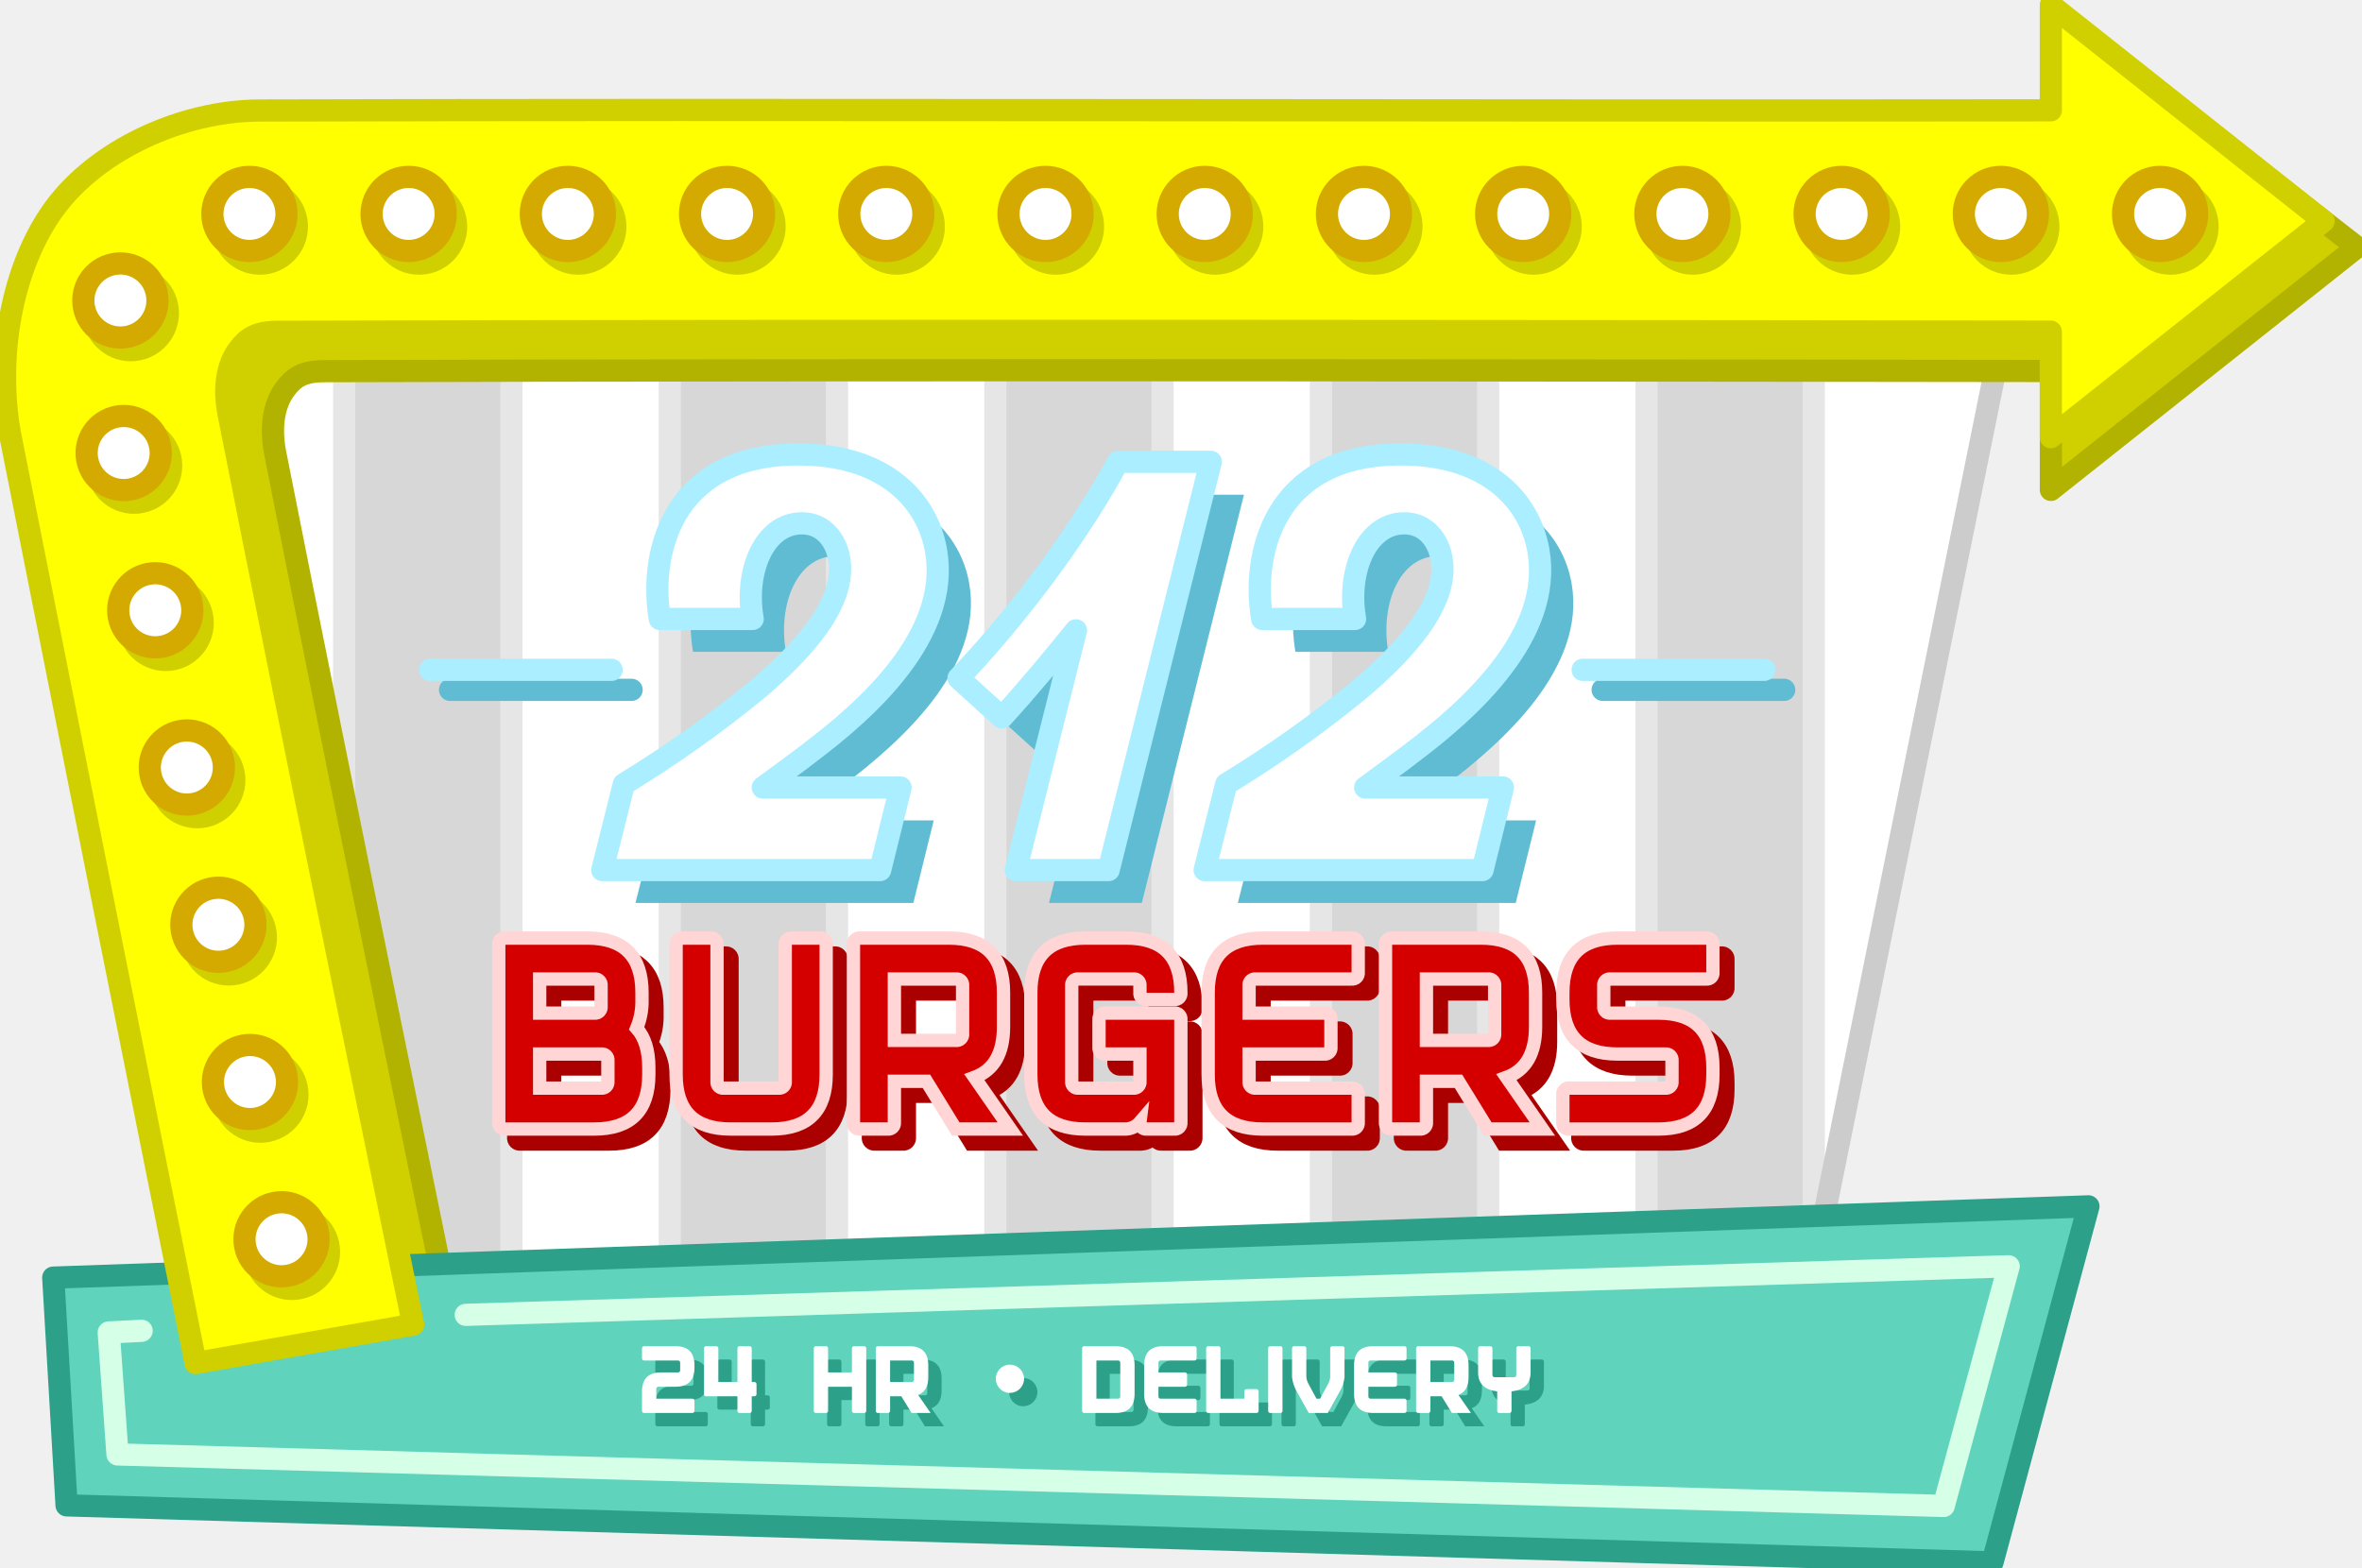
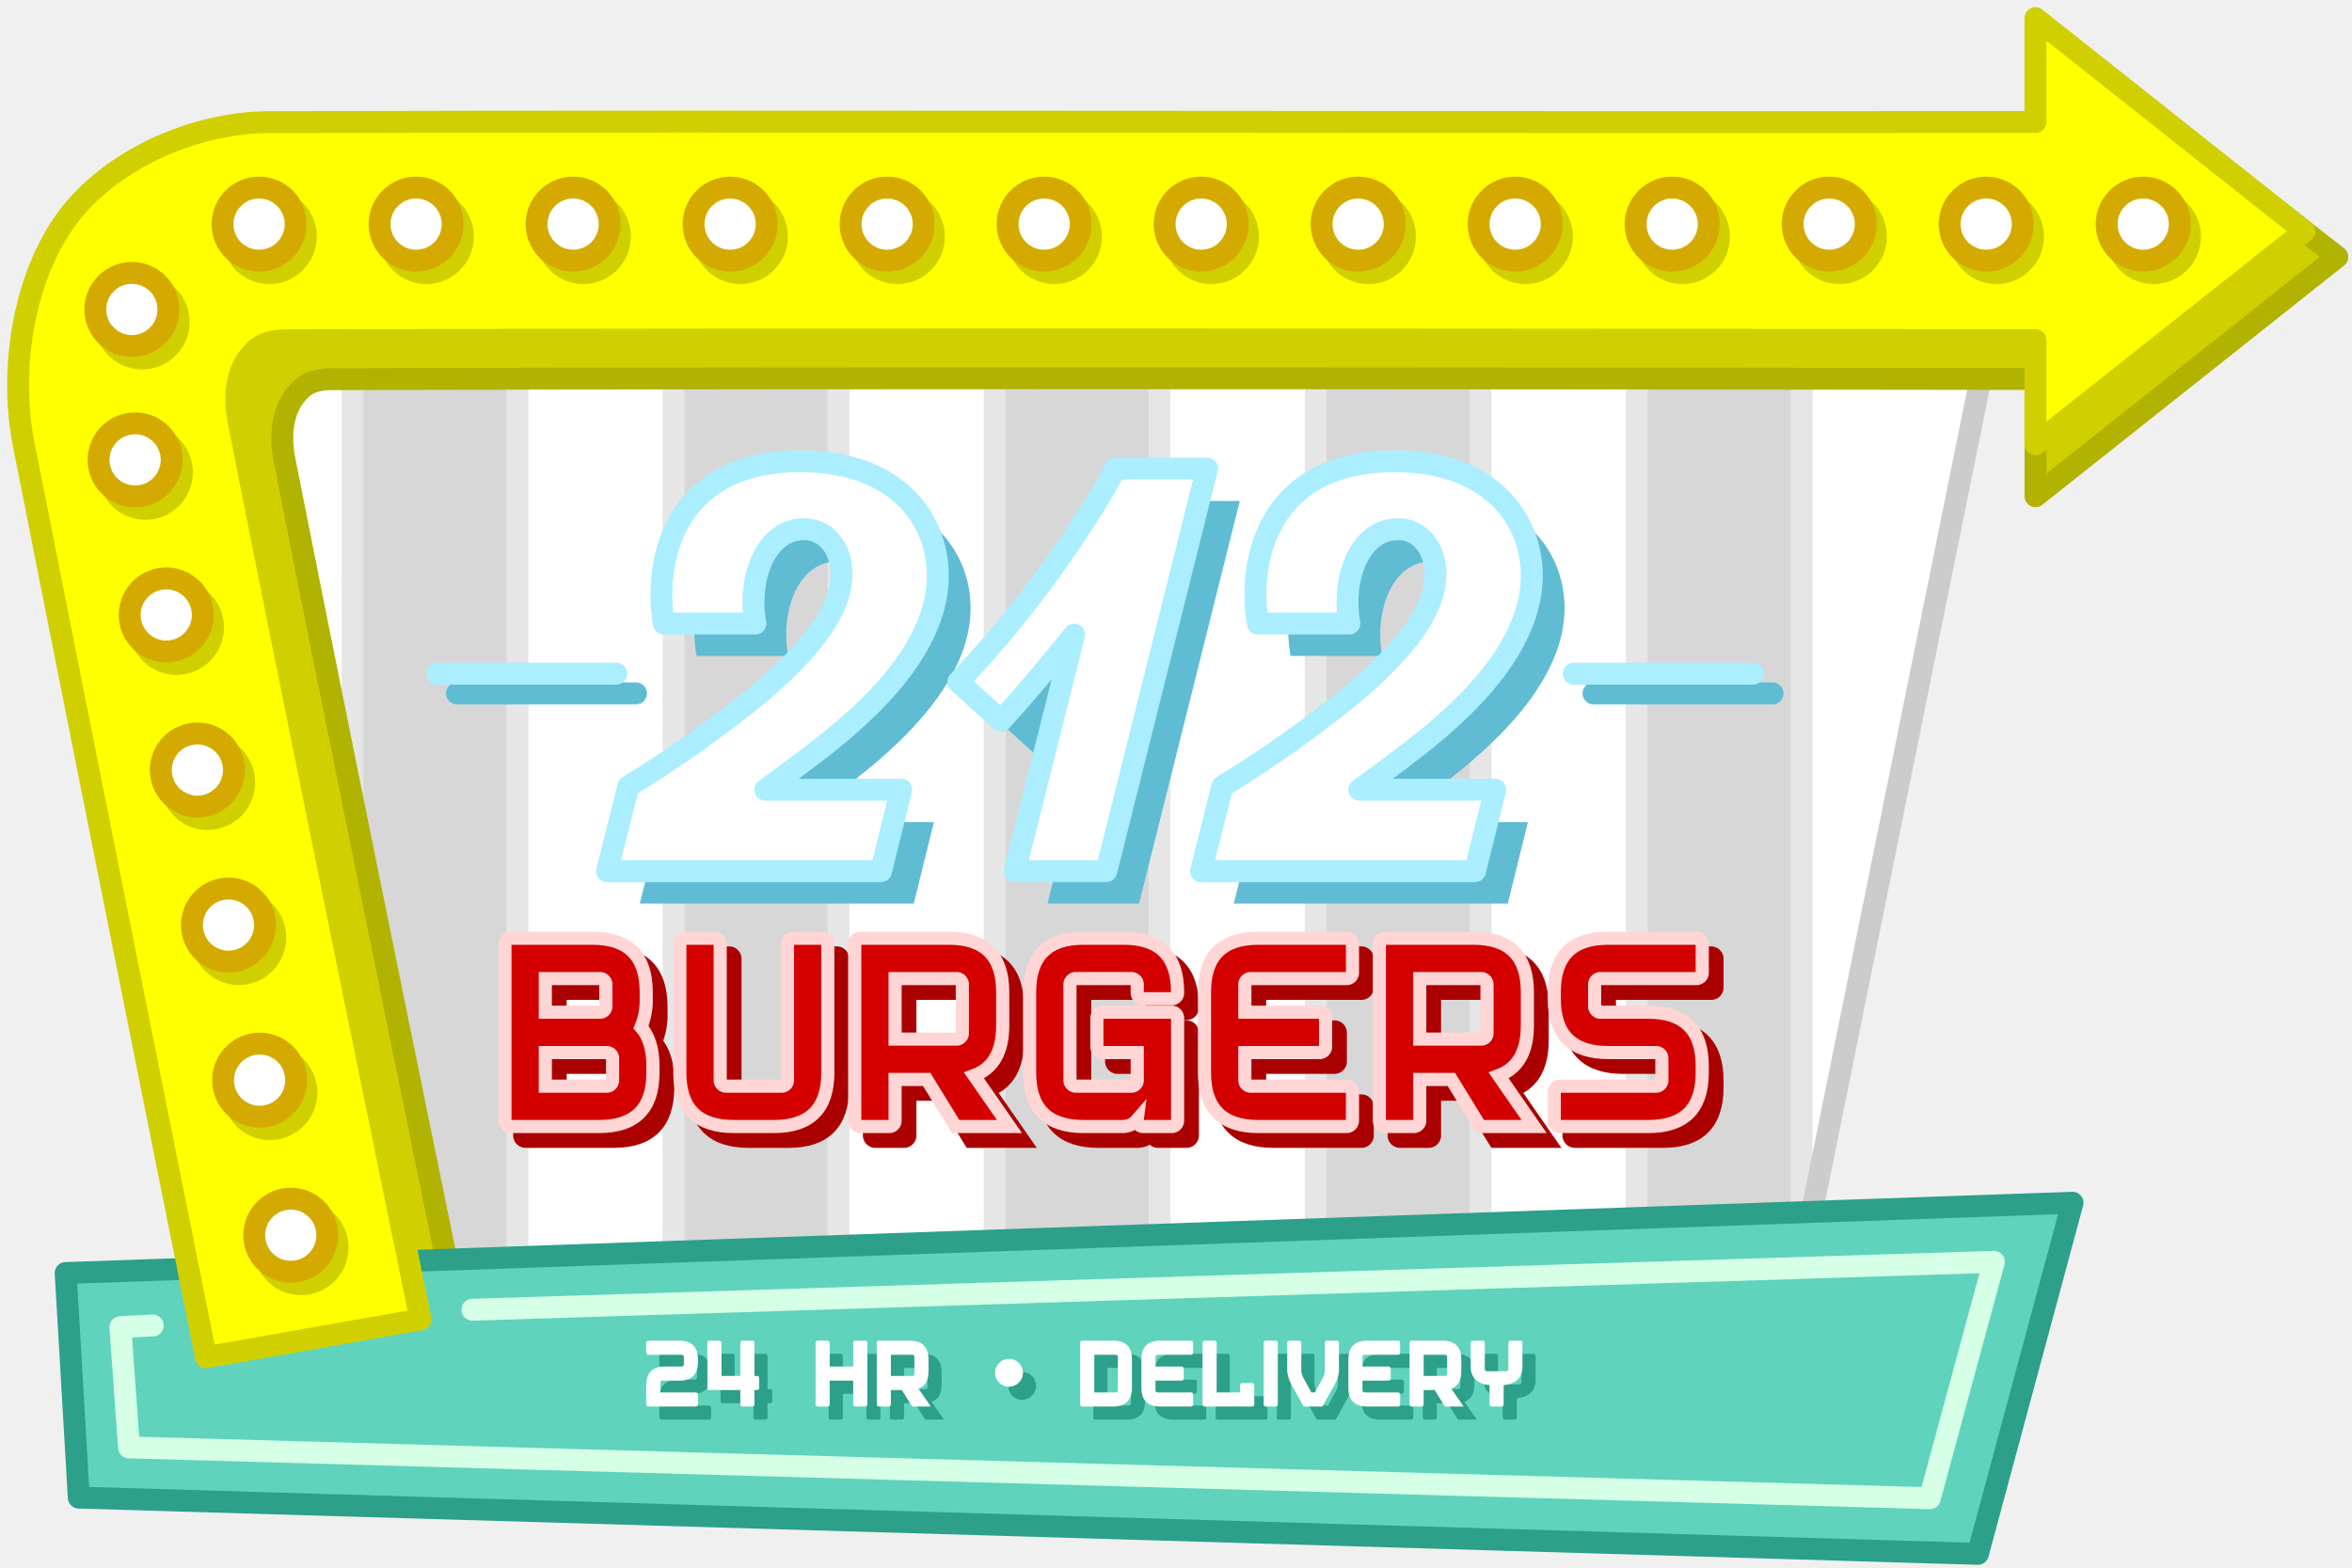
- <svg xmlns="http://www.w3.org/2000/svg" viewBox="0 0 531.785 352.94" version="1.1" id="svg220">
+ <svg xmlns="http://www.w3.org/2000/svg" viewBox="-3 -3 537 358" version="1.1" id="svg220">
  <defs id="defs4">
    <style id="style2">
      .a, .j, .m, .n, .q {
        fill: #fff;
      }

      .a {
        stroke: #b3b3b3;
        stroke-width: 1px;
      }

      .b {
        fill: #d7d7d7;
        stroke: #e6e6e6;
        stroke-width: 5px;
      }

      .c, .o, .p, .r {
        fill: none;
      }

      .c {
        stroke: #ccc;
        stroke-width: 5px;
      }

      .d, .l {
        fill: #d0d000;
      }

      .d {
        stroke: #b2b200;
      }

      .d, .e, .h, .j, .k, .l, .m, .n, .o, .p, .r {
        stroke-linecap: round;
      }

      .d, .e, .j, .k, .r {
        stroke-linejoin: round;
      }

      .d, .k {
        stroke-width: 5px;
      }

      .e {
        fill: #5fd3bc;
        stroke: #2ca089;
        stroke-width: 5px;
      }

      .f {
        fill: #2ca089;
      }

      .g {
        fill: #a00;
        stroke: #a00;
      }

      .g, .h {
        stroke-width: 3px;
      }

      .h {
        fill: #d40000;
        stroke: #ffd5d5;
      }

      .i {
        fill: #5fbcd3;
      }

      .j, .p {
        stroke: #aef;
      }

      .j {
        stroke-width: 5px;
      }

      .k {
        fill: #ff0;
      }

      .k, .l {
        stroke: #d0d000;
      }

      .l, .m, .n {
        stroke-linejoin: bevel;
      }

      .l {
        stroke-width: 5px;
      }

      .m, .n {
        stroke: #d4aa00;
      }

      .m {
        stroke-width: 5px;
      }

      .n {
        stroke-width: 5px;
      }

      .o {
        stroke: #5fbcd3;
      }

      .o, .p {
        stroke-width: 5px;
      }

      .r {
        stroke: #d5ffe6;
        stroke-width: 5px;
      }
    </style>
  </defs>
  <g id="g218">
    <path class="a" d="M93.703,295.211,140.509,526.435H460.541L479.916,430.721l27.431-135.51Z" transform="translate(-56.61245 -226.7327)" id="path8" />
    <path class="b" d="M93.703,295.211l4.745,23.439v-23.439Zm40.397,0V494.776l6.409,31.66h31.242V295.211Zm73.304,0V526.436h37.649V295.211Zm73.302,0V526.436h37.651V295.211Zm73.302,0V526.436h37.651V295.211Zm73.304,0V526.436H460.541l4.422-21.847V295.211Z" transform="translate(-56.61245 -226.7327)" id="path10" />
    <path class="c" d="M508.847,295.211,466.463,504.589" transform="translate(-56.61245 -226.7327)" id="path12" />
    <path class="d" d="M522.854,232.233l6,28.213c-140.35.163-282.909-.292-403.305.043-17.48.077-36.514,8.829-46.184,22.056s-13.111,33.507-9.989,50.747c14.437,72.904,29.247,146.896,41.789,209.254l48.98-8.647S132.905,401.535,118.512,328.457c-1.242-6.894.32-11.411,2.243-14.041,1.925-2.633,3.957-4.019,8.547-4.097,122.714-.395,326.574-.125,389.052-.037v26.77l68.911-54.661Z" transform="translate(-56.61245 -226.7327)" id="path14" />
    <path class="e" d="M68.601,514.447l458.204-16.051-21.603,80.177L71.601,565.732Z" transform="translate(-56.61245 -226.7327)" id="path16" />
    <g id="g44">
      <path class="f" d="M212.209,538.797a.475.475,0,0,0,.537-.537v-1.611a.475.475,0,0,0-.537-.537h-7.52a.475.475,0,0,1-.537-.537v-2.148a.475.475,0,0,1,.537-.537h6.982q4.297,0,4.297,4.297v.537q0,4.297-4.297,4.297h-3.76a.475.475,0,0,0-.537.537v2.148h8.057a.475.475,0,0,1,.537.537v2.148a.475.475,0,0,1-.537.537H204.689a.475.475,0,0,1-.537-.537v-4.297q0-4.297,4.297-4.297Z" transform="translate(-56.61245 -226.7327)" id="path18" />
      <path class="f" d="M228.859,544.168v3.223a.475.475,0,0,1-.537.537h-2.148a.475.475,0,0,1-.537-.537V544.168h-6.982a.475.475,0,0,1-.537-.537V533.426a.475.475,0,0,1,.537-.537h2.148a.481.481,0,0,1,.537.537v7.52h4.297v-7.52a.475.475,0,0,1,.537-.537h2.148a.481.481,0,0,1,.537.537v7.52h.537a.475.475,0,0,1,.537.537v2.148a.475.475,0,0,1-.537.537Z" transform="translate(-56.61245 -226.7327)" id="path20" />
      <path class="f" d="M246.047,542.02v5.371a.475.475,0,0,1-.537.537h-2.148a.475.475,0,0,1-.537-.537V533.426a.475.475,0,0,1,.537-.537h2.148a.481.481,0,0,1,.537.537v5.371h5.371v-5.371a.475.475,0,0,1,.537-.537h2.148a.481.481,0,0,1,.537.537v13.965a.475.475,0,0,1-.537.537H251.955a.475.475,0,0,1-.537-.537v-5.371Z" transform="translate(-56.61245 -226.7327)" id="path22" />
      <path class="f" d="M262.536,544.168h-2.524v3.223a.475.475,0,0,1-.537.537H257.326a.475.475,0,0,1-.537-.537V533.426a.475.475,0,0,1,.537-.537h6.982q4.297,0,4.297,4.297v2.686q0,3.137-2.288,3.985l2.825,4.071h-4.297Zm2.31-3.223a.475.475,0,0,0,.537-.537v-3.76a.475.475,0,0,0-.537-.537h-4.834v4.834Z" transform="translate(-56.61245 -226.7327)" id="path24" />
      <path class="f" d="M283.816,540.215a3.039,3.039,0,0,1,.935-2.245,3.092,3.092,0,0,1,2.256-.924,3.191,3.191,0,0,1,3.169,3.169,3.209,3.209,0,0,1-3.19,3.19,3.039,3.039,0,0,1-2.245-.935,3.092,3.092,0,0,1-.924-2.256Z" transform="translate(-56.61245 -226.7327)" id="path26" />
      <path class="f" d="M306.461,544.705h4.834a.475.475,0,0,0,.537-.537v-7.52a.475.475,0,0,0-.537-.537h-4.834Zm8.594-1.074q0,4.297-4.297,4.297h-6.982a.475.475,0,0,1-.537-.537V533.426a.475.475,0,0,1,.537-.537h6.982q4.297,0,4.297,4.297Z" transform="translate(-56.61245 -226.7327)" id="path28" />
      <path class="f" d="M320.426,538.797h5.908a.475.475,0,0,1,.537.537v2.148a.475.475,0,0,1-.537.537H320.426V544.168a.475.475,0,0,0,.537.537h7.52a.475.475,0,0,1,.537.537v2.148a.475.475,0,0,1-.537.537h-6.982q-4.297,0-4.297-4.297v-6.445q0-4.297,4.297-4.297h6.982a.475.475,0,0,1,.537.537v2.148a.475.475,0,0,1-.537.537h-7.52a.475.475,0,0,0-.537.537Z" transform="translate(-56.61245 -226.7327)" id="path30" />
      <path class="f" d="M331.705,547.928a.475.475,0,0,1-.537-.537V533.426a.475.475,0,0,1,.537-.537h2.148a.481.481,0,0,1,.537.537v11.279h5.371v-1.611a.475.475,0,0,1,.537-.537h2.148a.481.481,0,0,1,.537.537v4.297a.475.475,0,0,1-.537.537Z" transform="translate(-56.61245 -226.7327)" id="path32" />
      <path class="f" d="M345.67,532.889h2.148a.481.481,0,0,1,.537.537v13.965a.475.475,0,0,1-.537.537h-2.148a.475.475,0,0,1-.537-.537V533.426A.475.475,0,0,1,345.67,532.889Z" transform="translate(-56.61245 -226.7327)" id="path34" />
      <path class="f" d="M356.82,544.705l1.751-3.223a4.182,4.182,0,0,0,.526-1.611v-6.445a.475.475,0,0,1,.537-.537h2.148a.475.475,0,0,1,.537.537v6.445a8.245,8.245,0,0,1-1.074,3.223l-2.686,4.834h-4.297l-2.686-4.834a8.245,8.245,0,0,1-1.074-3.223v-6.445a.475.475,0,0,1,.537-.537h2.148a.475.475,0,0,1,.537.537v6.445a4.122,4.122,0,0,0,.537,1.611l1.74,3.223Z" transform="translate(-56.61245 -226.7327)" id="path36" />
      <path class="f" d="M367.691,538.797h5.908a.475.475,0,0,1,.537.537v2.148a.475.475,0,0,1-.537.537h-5.908V544.168a.475.475,0,0,0,.537.537H375.748a.475.475,0,0,1,.537.537v2.148a.475.475,0,0,1-.537.537h-6.982q-4.297,0-4.297-4.297v-6.445q0-4.297,4.297-4.297H375.748a.475.475,0,0,1,.537.537v2.148a.475.475,0,0,1-.537.537h-7.52a.475.475,0,0,0-.537.537Z" transform="translate(-56.61245 -226.7327)" id="path38" />
      <path class="f" d="M384.181,544.168h-2.524v3.223a.475.475,0,0,1-.537.537h-2.148a.475.475,0,0,1-.537-.537V533.426a.475.475,0,0,1,.537-.537h6.982q4.297,0,4.297,4.297v2.686q0,3.137-2.288,3.985l2.825,4.071h-4.297Zm2.31-3.223a.475.475,0,0,0,.537-.537v-3.76a.475.475,0,0,0-.537-.537h-4.834v4.834Z" transform="translate(-56.61245 -226.7327)" id="path40" />
      <path class="f" d="M396.695,543.062q-4.297-.505-4.297-4.265v-5.371a.475.475,0,0,1,.537-.537h2.148a.475.475,0,0,1,.537.537V539.334a.475.475,0,0,0,.537.537H400.455a.475.475,0,0,0,.537-.537v-5.908a.475.475,0,0,1,.537-.537h2.148a.475.475,0,0,1,.537.537v5.371q0,3.76-4.297,4.265v4.329a.475.475,0,0,1-.537.537h-2.148a.475.475,0,0,1-.537-.537Z" transform="translate(-56.61245 -226.7327)" id="path42" />
    </g>
    <g id="g60">
      <path class="g" d="M181.487,450.57v7.679h12.286a1.357,1.357,0,0,0,1.536-1.536v-4.607a1.357,1.357,0,0,0-1.536-1.536Zm0,16.893v7.679h13.822a1.357,1.357,0,0,0,1.536-1.536V468.999a1.357,1.357,0,0,0-1.536-1.536Zm21.838-5.805q2.734,3.071,2.734,8.877v1.536q0,12.286-12.286,12.286H173.808a1.357,1.357,0,0,1-1.536-1.536V442.891a1.357,1.357,0,0,1,1.536-1.536h18.429q12.286,0,12.286,12.286V455.177A15.655,15.655,0,0,1,203.325,461.658Z" transform="translate(-56.61245 -226.7327)" id="path46" />
      <path class="g" d="M236.773,442.891a1.357,1.357,0,0,1,1.536-1.536h6.143a1.357,1.357,0,0,1,1.536,1.536v29.179q0,12.286-12.286,12.286h-9.214q-12.286,0-12.286-12.286v-29.179a1.357,1.357,0,0,1,1.536-1.536h6.143a1.357,1.357,0,0,1,1.536,1.536v30.715a1.357,1.357,0,0,0,1.536,1.536h12.286a1.357,1.357,0,0,0,1.536-1.536Z" transform="translate(-56.61245 -226.7327)" id="path48" />
      <path class="g" d="M268.563,473.606h-7.218v9.214a1.357,1.357,0,0,1-1.536,1.536h-6.143a1.357,1.357,0,0,1-1.536-1.536V442.891a1.357,1.357,0,0,1,1.536-1.536h19.965q12.286,0,12.286,12.286v7.679q0,8.969-6.542,11.395l8.078,11.641H275.167Zm6.604-9.214a1.357,1.357,0,0,0,1.536-1.536V452.106a1.357,1.357,0,0,0-1.536-1.536H261.345v13.822Z" transform="translate(-56.61245 -226.7327)" id="path50" />
      <path class="g" d="M316.631,482.82A4.425,4.425,0,0,1,313.56,484.356h-9.214q-12.286,0-12.286-12.286V453.641q0-12.286,12.286-12.286H313.56q12.286,0,12.286,12.286a1.357,1.357,0,0,1-1.536,1.536h-6.143a1.357,1.357,0,0,1-1.536-1.536V452.106a1.357,1.357,0,0,0-1.536-1.536H302.81a1.357,1.357,0,0,0-1.536,1.536v21.5a1.357,1.357,0,0,0,1.536,1.536h12.286a1.357,1.357,0,0,0,1.536-1.536v-6.143h-7.679a1.357,1.357,0,0,1-1.536-1.536v-6.143a1.357,1.357,0,0,1,1.536-1.536h15.357a1.357,1.357,0,0,1,1.536,1.536v23.036a1.357,1.357,0,0,1-1.536,1.536h-6.143A1.374,1.374,0,0,1,316.631,482.82Z" transform="translate(-56.61245 -226.7327)" id="path52" />
      <path class="g" d="M341.203,458.248h16.893a1.357,1.357,0,0,1,1.536,1.536v6.143a1.357,1.357,0,0,1-1.536,1.536h-16.893v6.143a1.357,1.357,0,0,0,1.536,1.536h21.5a1.357,1.357,0,0,1,1.536,1.536v6.143a1.357,1.357,0,0,1-1.536,1.536H344.275q-12.286,0-12.286-12.286V453.641q0-12.286,12.286-12.286h19.965a1.357,1.357,0,0,1,1.536,1.536V449.034a1.357,1.357,0,0,1-1.536,1.536H342.739a1.357,1.357,0,0,0-1.536,1.536Z" transform="translate(-56.61245 -226.7327)" id="path54" />
      <path class="g" d="M388.35,473.606h-7.218v9.214a1.357,1.357,0,0,1-1.536,1.536H373.454a1.357,1.357,0,0,1-1.536-1.536V442.891a1.357,1.357,0,0,1,1.536-1.536h19.965q12.286,0,12.286,12.286v7.679q0,8.969-6.542,11.395l8.078,11.641H394.954Zm6.604-9.214a1.357,1.357,0,0,0,1.536-1.536V452.106a1.357,1.357,0,0,0-1.536-1.536H381.132v13.822Z" transform="translate(-56.61245 -226.7327)" id="path56" />
      <path class="g" d="M433.347,458.248q12.286,0,12.286,12.286v1.536q0,12.286-12.286,12.286H413.383a1.357,1.357,0,0,1-1.536-1.536v-6.143a1.357,1.357,0,0,1,1.536-1.536h21.5a1.357,1.357,0,0,0,1.536-1.536V468.999a1.357,1.357,0,0,0-1.536-1.536H424.133q-12.286,0-12.286-12.286v-1.536q0-12.286,12.286-12.286h19.965a1.357,1.357,0,0,1,1.536,1.536V449.034a1.357,1.357,0,0,1-1.536,1.536H422.597a1.357,1.357,0,0,0-1.536,1.536v4.607a1.357,1.357,0,0,0,1.536,1.536Z" transform="translate(-56.61245 -226.7327)" id="path58" />
    </g>
    <g id="g76">
      <path class="h" d="M178.117,447.2v7.679h12.286a1.357,1.357,0,0,0,1.536-1.536v-4.607a1.357,1.357,0,0,0-1.536-1.536Zm0,16.893v7.679h13.822a1.357,1.357,0,0,0,1.536-1.536v-4.607a1.357,1.357,0,0,0-1.536-1.536Zm21.838-5.805q2.734,3.071,2.734,8.877v1.536q0,12.286-12.286,12.286H170.438a1.357,1.357,0,0,1-1.536-1.536V439.521a1.357,1.357,0,0,1,1.536-1.536H188.867q12.286,0,12.286,12.286v1.536A15.655,15.655,0,0,1,199.955,458.288Z" transform="translate(-56.61245 -226.7327)" id="path62" />
      <path class="h" d="M233.403,439.521a1.357,1.357,0,0,1,1.536-1.536H241.082a1.357,1.357,0,0,1,1.536,1.536v29.179q0,12.286-12.286,12.286h-9.214q-12.286,0-12.286-12.286v-29.179a1.357,1.357,0,0,1,1.536-1.536h6.143a1.357,1.357,0,0,1,1.536,1.536V470.236a1.357,1.357,0,0,0,1.536,1.536h12.286a1.357,1.357,0,0,0,1.536-1.536Z" transform="translate(-56.61245 -226.7327)" id="path64" />
      <path class="h" d="M265.193,470.236h-7.218v9.214a1.357,1.357,0,0,1-1.536,1.536h-6.143a1.357,1.357,0,0,1-1.536-1.536V439.521a1.357,1.357,0,0,1,1.536-1.536H270.261q12.286,0,12.286,12.286v7.679q0,8.969-6.542,11.395l8.078,11.641H271.797Zm6.604-9.214a1.357,1.357,0,0,0,1.536-1.536V448.736a1.357,1.357,0,0,0-1.536-1.536H257.975v13.822Z" transform="translate(-56.61245 -226.7327)" id="path66" />
      <path class="h" d="M313.262,479.45a4.425,4.425,0,0,1-3.071,1.536h-9.214q-12.286,0-12.286-12.286V450.271q0-12.286,12.286-12.286h9.214q12.286,0,12.286,12.286a1.357,1.357,0,0,1-1.536,1.536h-6.143a1.357,1.357,0,0,1-1.536-1.536v-1.536a1.357,1.357,0,0,0-1.536-1.536H299.44a1.357,1.357,0,0,0-1.536,1.536V470.236A1.357,1.357,0,0,0,299.44,471.772h12.286a1.357,1.357,0,0,0,1.536-1.536V464.093h-7.679a1.357,1.357,0,0,1-1.536-1.536v-6.143a1.357,1.357,0,0,1,1.536-1.536h15.357a1.357,1.357,0,0,1,1.536,1.536v23.036a1.357,1.357,0,0,1-1.536,1.536h-6.143A1.374,1.374,0,0,1,313.262,479.45Z" transform="translate(-56.61245 -226.7327)" id="path68" />
      <path class="h" d="M337.833,454.879h16.893a1.357,1.357,0,0,1,1.536,1.536v6.143a1.357,1.357,0,0,1-1.536,1.536h-16.893V470.236a1.357,1.357,0,0,0,1.536,1.536h21.5a1.357,1.357,0,0,1,1.536,1.536v6.143a1.357,1.357,0,0,1-1.536,1.536H340.905q-12.286,0-12.286-12.286V450.271q0-12.286,12.286-12.286h19.965a1.357,1.357,0,0,1,1.536,1.536v6.143a1.357,1.357,0,0,1-1.536,1.536H339.369a1.357,1.357,0,0,0-1.536,1.536Z" transform="translate(-56.61245 -226.7327)" id="path70" />
      <path class="h" d="M384.98,470.236h-7.218v9.214a1.357,1.357,0,0,1-1.536,1.536h-6.143a1.357,1.357,0,0,1-1.536-1.536V439.521a1.357,1.357,0,0,1,1.536-1.536h19.965q12.286,0,12.286,12.286v7.679q0,8.969-6.542,11.395l8.078,11.641H391.584Zm6.604-9.214a1.357,1.357,0,0,0,1.536-1.536V448.736a1.357,1.357,0,0,0-1.536-1.536H377.763v13.822Z" transform="translate(-56.61245 -226.7327)" id="path72" />
      <path class="h" d="M429.978,454.879q12.286,0,12.286,12.286v1.536q0,12.286-12.286,12.286H410.013a1.357,1.357,0,0,1-1.536-1.536v-6.143a1.357,1.357,0,0,1,1.536-1.536H431.513A1.357,1.357,0,0,0,433.049,470.236v-4.607a1.357,1.357,0,0,0-1.536-1.536H420.763q-12.286,0-12.286-12.286V450.271q0-12.286,12.286-12.286h19.965a1.357,1.357,0,0,1,1.536,1.536v6.143a1.357,1.357,0,0,1-1.536,1.536H419.227a1.357,1.357,0,0,0-1.536,1.536v4.607a1.357,1.357,0,0,0,1.536,1.536Z" transform="translate(-56.61245 -226.7327)" id="path74" />
    </g>
    <g id="g84">
      <path class="i" d="M274.831,358.137c-1.915-11.027-11.179-21.669-30.999-21.669-29.393,0-33.543,23.464-31.183,37.055H233.548c-1.87-10.77,2.596-21.54,11.091-21.54,4.854,0,7.679,3.846,8.392,7.949,1.715,9.873-8.01,20.643-18.474,29.49a265.004,265.004,0,0,1-30.011,21.284l-4.862,19.361h62.562l4.591-18.591H235.824s10.169-7.437,10.867-8.078c12.397-9.36,31.457-26.156,28.14-45.26Z" transform="translate(-56.61245 -226.7327)" id="path78" />
      <path class="i" d="M336.683,338.135H315.784s-11.97,23.464-35.898,48.722l9.761,8.847c6.01-6.539,11.572-13.335,16.683-19.617l-13.547,53.979h20.899Z" transform="translate(-56.61245 -226.7327)" id="path80" />
      <path class="i" d="M410.452,358.137c-1.915-11.027-11.179-21.669-30.999-21.669-29.393,0-33.543,23.464-31.183,37.055h20.899c-1.87-10.77,2.596-21.54,11.091-21.54,4.854,0,7.679,3.846,8.392,7.949,1.715,9.873-8.01,20.643-18.474,29.49a265.004,265.004,0,0,1-30.011,21.284l-4.862,19.361h62.562l4.591-18.591H371.446s10.169-7.437,10.867-8.078C394.71,394.037,413.77,377.241,410.452,358.137Z" transform="translate(-56.61245 -226.7327)" id="path82" />
    </g>
    <g id="g92">
      <path class="j" d="M267.356,350.735c-1.915-11.027-11.179-21.669-30.999-21.669-29.393,0-33.543,23.464-31.183,37.055h20.899c-1.87-10.77,2.596-21.54,11.091-21.54,4.854,0,7.679,3.846,8.392,7.949,1.715,9.873-8.01,20.643-18.474,29.49a265.005,265.005,0,0,1-30.011,21.284l-4.862,19.361h62.562l4.591-18.591H228.349s10.169-7.437,10.867-8.078c12.397-9.36,31.457-26.156,28.14-45.26Z" transform="translate(-56.61245 -226.7327)" id="path86" />
      <path class="j" d="M329.208,330.733H308.309s-11.97,23.464-35.898,48.722l9.761,8.847c6.01-6.539,11.572-13.335,16.683-19.617l-13.547,53.979h20.899Z" transform="translate(-56.61245 -226.7327)" id="path88" />
      <path class="j" d="M402.977,350.735C401.062,339.708,391.798,329.066,371.978,329.066c-29.393,0-33.543,23.464-31.183,37.055h20.899c-1.87-10.77,2.596-21.54,11.091-21.54,4.854,0,7.679,3.846,8.392,7.949,1.715,9.873-8.01,20.643-18.474,29.49a265.004,265.004,0,0,1-30.011,21.284l-4.862,19.361h62.562l4.591-18.591H363.971s10.169-7.437,10.867-8.078C387.235,386.635,406.295,369.839,402.977,350.735Z" transform="translate(-56.61245 -226.7327)" id="path90" />
    </g>
    <path class="k" d="M518.341,227.865v23.713c-140.35.163-282.909-.292-403.305.043-17.48.077-36.514,8.829-46.184,22.056s-13.111,33.507-9.989,50.747c14.437,72.904,29.247,146.896,41.789,209.254l48.98-8.647S122.392,392.667,107.998,319.589c-1.242-6.894.32-11.411,2.243-14.041,1.925-2.633,3.957-4.019,8.547-4.097,122.714-.395,337.074-.125,399.552-.037v23.77l61.411-48.661Z" transform="translate(-56.61245 -226.7327)" id="path94" />
    <g id="g136">
      <circle class="l" cx="58.498" cy="51.023" r="8.346" id="circle96" />
      <circle class="l" cx="94.346" cy="51.023" r="8.346" id="circle98" style="fill:#d0d000;stroke:#d0d000;stroke-width:5px;stroke-linecap:round;stroke-linejoin:bevel" />
      <circle class="l" cx="130.194" cy="51.023" r="8.346" id="circle100" style="fill:#d0d000;stroke:#d0d000;stroke-width:5px;stroke-linecap:round;stroke-linejoin:bevel" />
      <circle class="l" cx="166.042" cy="51.023" r="8.346" id="circle102" style="fill:#d0d000;stroke:#d0d000;stroke-width:5px;stroke-linecap:round;stroke-linejoin:bevel" />
      <circle class="l" cx="201.889" cy="51.023" r="8.346" id="circle104" style="fill:#d0d000;stroke:#d0d000;stroke-width:5px;stroke-linecap:round;stroke-linejoin:bevel" />
      <circle class="l" cx="237.737" cy="51.023" r="8.346" id="circle106" style="fill:#d0d000;stroke:#d0d000;stroke-width:5px;stroke-linecap:round;stroke-linejoin:bevel" />
      <circle class="l" cx="273.585" cy="51.023" r="8.346" id="circle108" style="fill:#d0d000;stroke:#d0d000;stroke-width:5px;stroke-linecap:round;stroke-linejoin:bevel" />
      <circle class="l" cx="309.433" cy="51.023" r="8.346" id="circle110" style="fill:#d0d000;stroke:#d0d000;stroke-width:5px;stroke-linecap:round;stroke-linejoin:bevel" />
      <circle class="l" cx="345.28" cy="51.023" r="8.346" id="circle112" style="fill:#d0d000;stroke:#d0d000;stroke-width:5px;stroke-linecap:round;stroke-linejoin:bevel" />
      <circle class="l" cx="381.128" cy="51.023" r="8.346" id="circle114" style="fill:#d0d000;stroke:#d0d000;stroke-width:5px;stroke-linecap:round;stroke-linejoin:bevel" />
      <circle class="l" cx="416.976" cy="51.023" r="8.346" id="circle116" style="fill:#d0d000;stroke:#d0d000;stroke-width:5px;stroke-linecap:round;stroke-linejoin:bevel" />
      <circle class="l" cx="452.823" cy="51.023" r="8.346" id="circle118" style="fill:#d0d000;stroke:#d0d000;stroke-width:5px;stroke-linecap:round;stroke-linejoin:bevel" />
      <circle class="l" cx="86.06" cy="297.245" r="8.346" transform="translate(-113.4243 -203.9846) rotate(-11.34927)" id="circle120" />
      <circle class="l" cx="86.804" cy="331.595" r="8.346" transform="translate(-123.0683 -201.7346) rotate(-11.88973)" id="circle122" />
      <circle class="l" cx="93.911" cy="367.007" r="8.346" transform="translate(-130.2116 -199.5105) rotate(-11.88974)" id="circle124" />
      <circle class="l" cx="101.019" cy="402.418" r="8.346" transform="matrix(0.97855, -0.20603, 0.20603, 0.97855, -137.3548, -197.2865)" id="circle126" />
      <circle class="l" cx="108.126" cy="437.829" r="8.346" transform="translate(-144.498 -195.0624) rotate(-11.88973)" id="circle128" />
      <circle class="l" cx="115.234" cy="473.24" r="8.346" transform="translate(-151.6413 -192.8383) rotate(-11.88974)" id="circle130" />
      <circle class="l" cx="122.341" cy="508.651" r="8.346" transform="translate(-158.7844 -190.6143) rotate(-11.88973)" id="circle132" />
      <circle class="l" cx="488.671" cy="51.023" r="8.346" id="circle134" style="fill:#d0d000;stroke:#d0d000;stroke-width:5px;stroke-linecap:round;stroke-linejoin:bevel" />
    </g>
    <g id="g178">
      <circle class="m" cx="56.157" cy="48.18" r="8.346" id="circle138" />
      <circle class="m" cx="92.005" cy="48.18" r="8.346" id="circle140" style="fill:#ffffff;stroke:#d4aa00;stroke-width:5px;stroke-linecap:round;stroke-linejoin:bevel" />
      <circle class="m" cx="127.852" cy="48.18" r="8.346" id="circle142" style="fill:#ffffff;stroke:#d4aa00;stroke-width:5px;stroke-linecap:round;stroke-linejoin:bevel" />
      <circle class="m" cx="163.7" cy="48.18" r="8.346" id="circle144" style="fill:#ffffff;stroke:#d4aa00;stroke-width:5px;stroke-linecap:round;stroke-linejoin:bevel" />
      <circle class="m" cx="199.548" cy="48.18" r="8.346" id="circle146" style="fill:#ffffff;stroke:#d4aa00;stroke-width:5px;stroke-linecap:round;stroke-linejoin:bevel" />
      <circle class="m" cx="235.396" cy="48.18" r="8.346" id="circle148" style="fill:#ffffff;stroke:#d4aa00;stroke-width:5px;stroke-linecap:round;stroke-linejoin:bevel" />
      <circle class="m" cx="271.243" cy="48.18" r="8.346" id="circle150" style="fill:#ffffff;stroke:#d4aa00;stroke-width:5px;stroke-linecap:round;stroke-linejoin:bevel" />
      <circle class="m" cx="307.091" cy="48.18" r="8.346" id="circle152" style="fill:#ffffff;stroke:#d4aa00;stroke-width:5px;stroke-linecap:round;stroke-linejoin:bevel" />
      <circle class="m" cx="342.939" cy="48.18" r="8.346" id="circle154" style="fill:#ffffff;stroke:#d4aa00;stroke-width:5px;stroke-linecap:round;stroke-linejoin:bevel" />
      <circle class="m" cx="378.787" cy="48.18" r="8.346" id="circle156" style="fill:#ffffff;stroke:#d4aa00;stroke-width:5px;stroke-linecap:round;stroke-linejoin:bevel" />
      <circle class="m" cx="414.634" cy="48.18" r="8.346" id="circle158" style="fill:#ffffff;stroke:#d4aa00;stroke-width:5px;stroke-linecap:round;stroke-linejoin:bevel" />
      <circle class="m" cx="450.482" cy="48.18" r="8.346" id="circle160" style="fill:#ffffff;stroke:#d4aa00;stroke-width:5px;stroke-linecap:round;stroke-linejoin:bevel" />
      <circle class="n" cx="83.719" cy="294.402" r="8.346" transform="translate(-112.9105 -204.501) rotate(-11.34927)" id="circle162" />
      <circle class="n" cx="84.462" cy="328.752" r="8.346" transform="translate(-116.652 -205.1142) rotate(-10.78762)" id="circle164" />
      <circle class="n" cx="91.57" cy="364.163" r="8.346" transform="translate(-123.1543 -203.1581) rotate(-10.78762)" id="circle166" />
      <circle class="n" cx="98.677" cy="399.574" r="8.346" transform="translate(-129.6566 -201.202) rotate(-10.78762)" id="circle168" />
      <circle class="n" cx="105.785" cy="434.985" r="8.346" transform="translate(-136.1588 -199.2459) rotate(-10.78762)" id="circle170" />
      <circle class="n" cx="112.892" cy="470.397" r="8.346" transform="matrix(0.98233, -0.18717, 0.18717, 0.98233, -142.661, -197.2898)" id="circle172" />
      <circle class="n" cx="120" cy="505.808" r="8.346" transform="translate(-149.1634 -195.3337) rotate(-10.78763)" id="circle174" />
      <circle class="m" cx="486.33" cy="48.18" r="8.346" id="circle176" style="fill:#ffffff;stroke:#d4aa00;stroke-width:5px;stroke-linecap:round;stroke-linejoin:bevel" />
    </g>
    <path class="o" d="M157.937,382.078H198.811" transform="translate(-56.61245 -226.7327)" id="path180" />
    <path class="p" d="M153.437,377.578H194.311" transform="translate(-56.61245 -226.7327)" id="path182" />
    <path class="o" d="M417.438,382.078h40.874" transform="translate(-56.61245 -226.7327)" id="path184" />
    <path class="p" d="M412.938,377.578h40.874" transform="translate(-56.61245 -226.7327)" id="path186" />
    <g id="g214">
      <path class="q" d="M209.209,535.797a.475.475,0,0,0,.537-.537v-1.611a.475.475,0,0,0-.537-.537h-7.52a.475.475,0,0,1-.537-.537V530.426a.475.475,0,0,1,.537-.537h6.982q4.297,0,4.297,4.297v.537q0,4.297-4.297,4.297h-3.76a.475.475,0,0,0-.537.537v2.148h8.057a.475.475,0,0,1,.537.537v2.148a.475.475,0,0,1-.537.537H201.689a.475.475,0,0,1-.537-.537v-4.297q0-4.297,4.297-4.297Z" transform="translate(-56.61245 -226.7327)" id="path188" />
      <path class="q" d="M225.859,541.168v3.223a.475.475,0,0,1-.537.537h-2.148a.475.475,0,0,1-.537-.537V541.168h-6.982a.475.475,0,0,1-.537-.537V530.426a.475.475,0,0,1,.537-.537h2.148a.481.481,0,0,1,.537.537v7.52h4.297v-7.52a.475.475,0,0,1,.537-.537h2.148a.481.481,0,0,1,.537.537v7.52h.537a.475.475,0,0,1,.537.537v2.148a.475.475,0,0,1-.537.537Z" transform="translate(-56.61245 -226.7327)" id="path190" />
      <path class="q" d="M243.047,539.02v5.371a.475.475,0,0,1-.537.537h-2.148a.475.475,0,0,1-.537-.537V530.426a.475.475,0,0,1,.537-.537h2.148a.481.481,0,0,1,.537.537v5.371h5.371v-5.371a.475.475,0,0,1,.537-.537h2.148a.481.481,0,0,1,.537.537v13.965a.475.475,0,0,1-.537.537H248.955a.475.475,0,0,1-.537-.537v-5.371Z" transform="translate(-56.61245 -226.7327)" id="path192" />
      <path class="q" d="M259.536,541.168h-2.524v3.223a.475.475,0,0,1-.537.537H254.326a.475.475,0,0,1-.537-.537V530.426a.475.475,0,0,1,.537-.537h6.982q4.297,0,4.297,4.297v2.686q0,3.137-2.288,3.985l2.825,4.071h-4.297Zm2.31-3.223a.475.475,0,0,0,.537-.537v-3.76a.475.475,0,0,0-.537-.537h-4.834v4.834Z" transform="translate(-56.61245 -226.7327)" id="path194" />
      <path class="q" d="M280.816,537.215a3.039,3.039,0,0,1,.935-2.245,3.092,3.092,0,0,1,2.256-.924,3.191,3.191,0,0,1,3.169,3.169,3.209,3.209,0,0,1-3.19,3.19,3.039,3.039,0,0,1-2.245-.935,3.092,3.092,0,0,1-.924-2.256Z" transform="translate(-56.61245 -226.7327)" id="path196" />
      <path class="q" d="M303.461,541.705h4.834a.475.475,0,0,0,.537-.537v-7.52a.475.475,0,0,0-.537-.537h-4.834Zm8.594-1.074q0,4.297-4.297,4.297h-6.982a.475.475,0,0,1-.537-.537V530.426a.475.475,0,0,1,.537-.537h6.982q4.297,0,4.297,4.297Z" transform="translate(-56.61245 -226.7327)" id="path198" />
      <path class="q" d="M317.426,535.797h5.908a.475.475,0,0,1,.537.537v2.148a.475.475,0,0,1-.537.537h-5.908V541.168a.475.475,0,0,0,.537.537h7.52a.475.475,0,0,1,.537.537v2.148a.475.475,0,0,1-.537.537h-6.982q-4.297,0-4.297-4.297v-6.445q0-4.297,4.297-4.297h6.982a.475.475,0,0,1,.537.537v2.148a.475.475,0,0,1-.537.537h-7.52a.475.475,0,0,0-.537.537Z" transform="translate(-56.61245 -226.7327)" id="path200" />
      <path class="q" d="M328.705,544.928a.475.475,0,0,1-.537-.537V530.426a.475.475,0,0,1,.537-.537h2.148a.481.481,0,0,1,.537.537v11.279h5.371v-1.611a.475.475,0,0,1,.537-.537h2.148a.481.481,0,0,1,.537.537v4.297a.475.475,0,0,1-.537.537Z" transform="translate(-56.61245 -226.7327)" id="path202" />
      <path class="q" d="M342.67,529.889h2.148a.481.481,0,0,1,.537.537v13.965a.475.475,0,0,1-.537.537h-2.148a.475.475,0,0,1-.537-.537V530.426A.475.475,0,0,1,342.67,529.889Z" transform="translate(-56.61245 -226.7327)" id="path204" />
      <path class="q" d="M353.82,541.705l1.751-3.223a4.182,4.182,0,0,0,.526-1.611v-6.445a.475.475,0,0,1,.537-.537h2.148a.475.475,0,0,1,.537.537v6.445a8.244,8.244,0,0,1-1.074,3.223l-2.686,4.834h-4.297l-2.686-4.834a8.245,8.245,0,0,1-1.074-3.223v-6.445a.475.475,0,0,1,.537-.537h2.148a.475.475,0,0,1,.537.537v6.445a4.122,4.122,0,0,0,.537,1.611l1.74,3.223Z" transform="translate(-56.61245 -226.7327)" id="path206" />
      <path class="q" d="M364.691,535.797h5.908a.475.475,0,0,1,.537.537v2.148a.475.475,0,0,1-.537.537h-5.908V541.168a.475.475,0,0,0,.537.537H372.748a.475.475,0,0,1,.537.537v2.148a.475.475,0,0,1-.537.537h-6.982q-4.297,0-4.297-4.297v-6.445q0-4.297,4.297-4.297H372.748a.475.475,0,0,1,.537.537v2.148a.475.475,0,0,1-.537.537h-7.52a.475.475,0,0,0-.537.537Z" transform="translate(-56.61245 -226.7327)" id="path208" />
      <path class="q" d="M381.181,541.168h-2.524v3.223a.475.475,0,0,1-.537.537h-2.148a.475.475,0,0,1-.537-.537V530.426a.475.475,0,0,1,.537-.537h6.982q4.297,0,4.297,4.297v2.686q0,3.137-2.288,3.985l2.825,4.071h-4.297Zm2.31-3.223a.475.475,0,0,0,.537-.537v-3.76a.475.475,0,0,0-.537-.537h-4.834v4.834Z" transform="translate(-56.61245 -226.7327)" id="path210" />
      <path class="q" d="M393.695,540.062q-4.297-.505-4.297-4.265v-5.371a.475.475,0,0,1,.537-.537h2.148a.475.475,0,0,1,.537.537V536.334a.475.475,0,0,0,.537.537H397.455a.475.475,0,0,0,.537-.537v-5.908a.475.475,0,0,1,.537-.537h2.148a.475.475,0,0,1,.537.537v5.371q0,3.76-4.297,4.265v4.329a.475.475,0,0,1-.537.537h-2.148a.475.475,0,0,1-.537-.537Z" transform="translate(-56.61245 -226.7327)" id="path212" />
    </g>
    <path class="r" d="M88.5,526.421l-7.406.375,1.969,27.469,411.161,11.598,14.625-53.973L161.47,522.829" transform="translate(-56.61245 -226.7327)" id="path216" />
  </g>
</svg>
